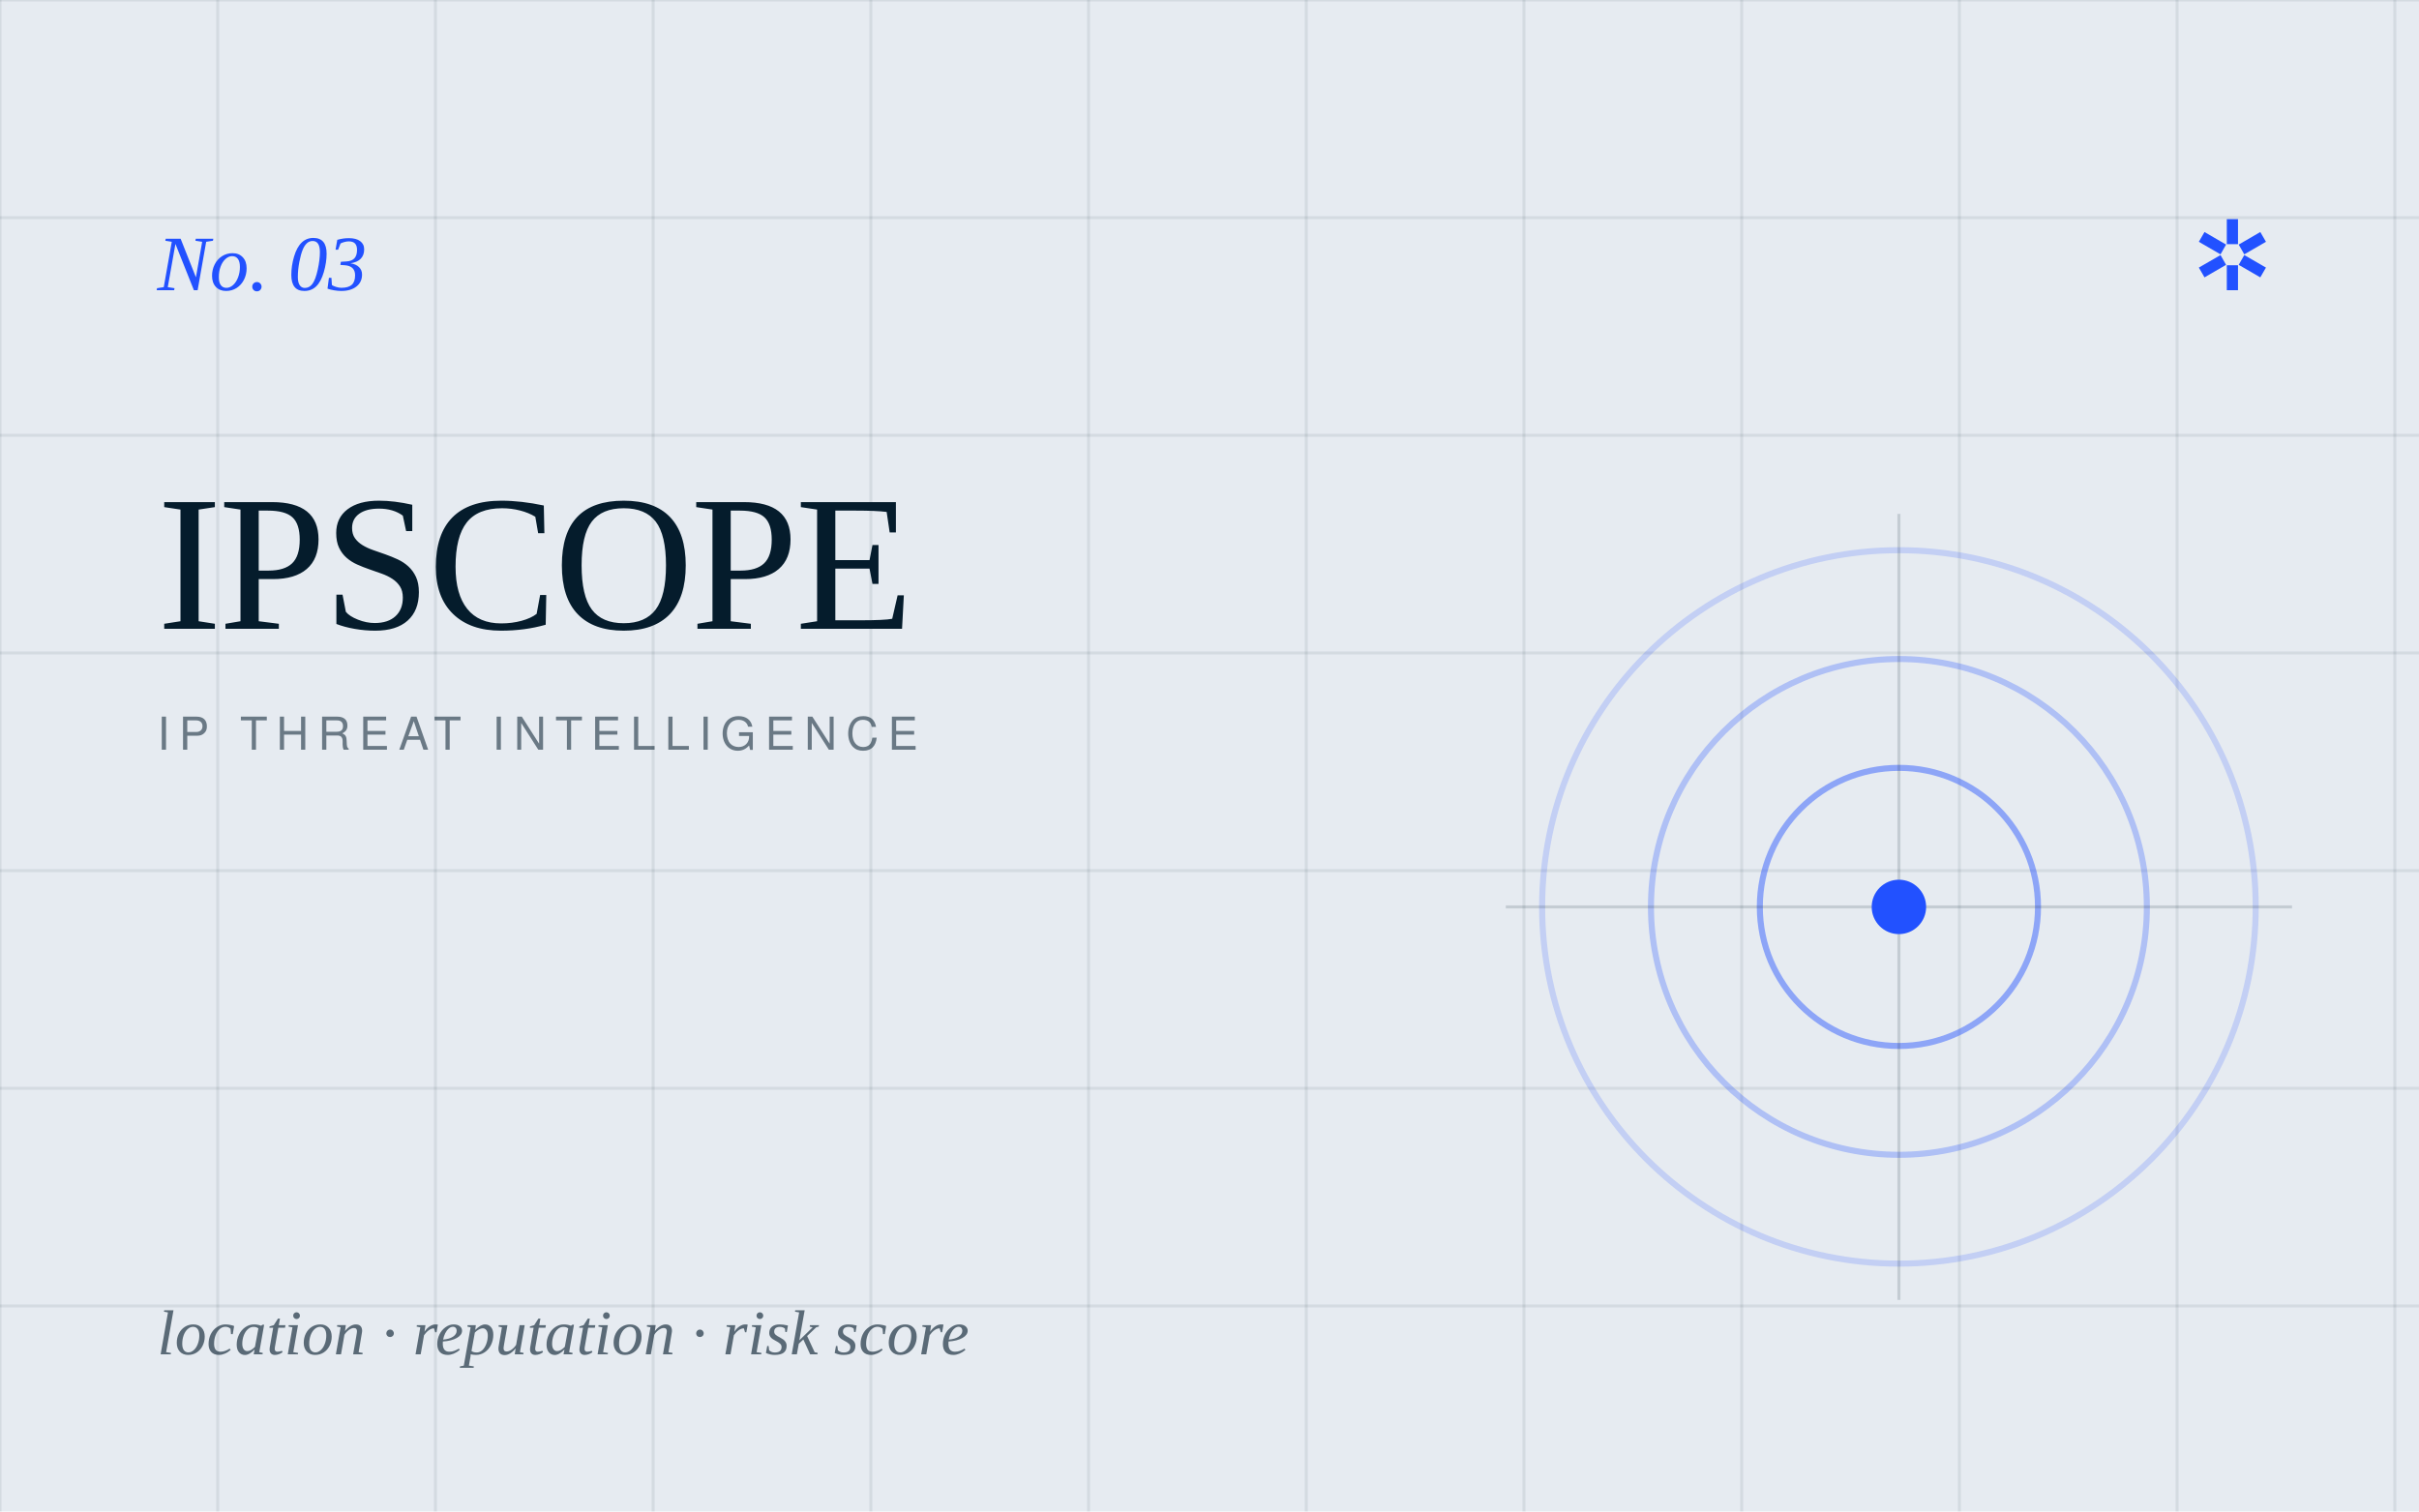
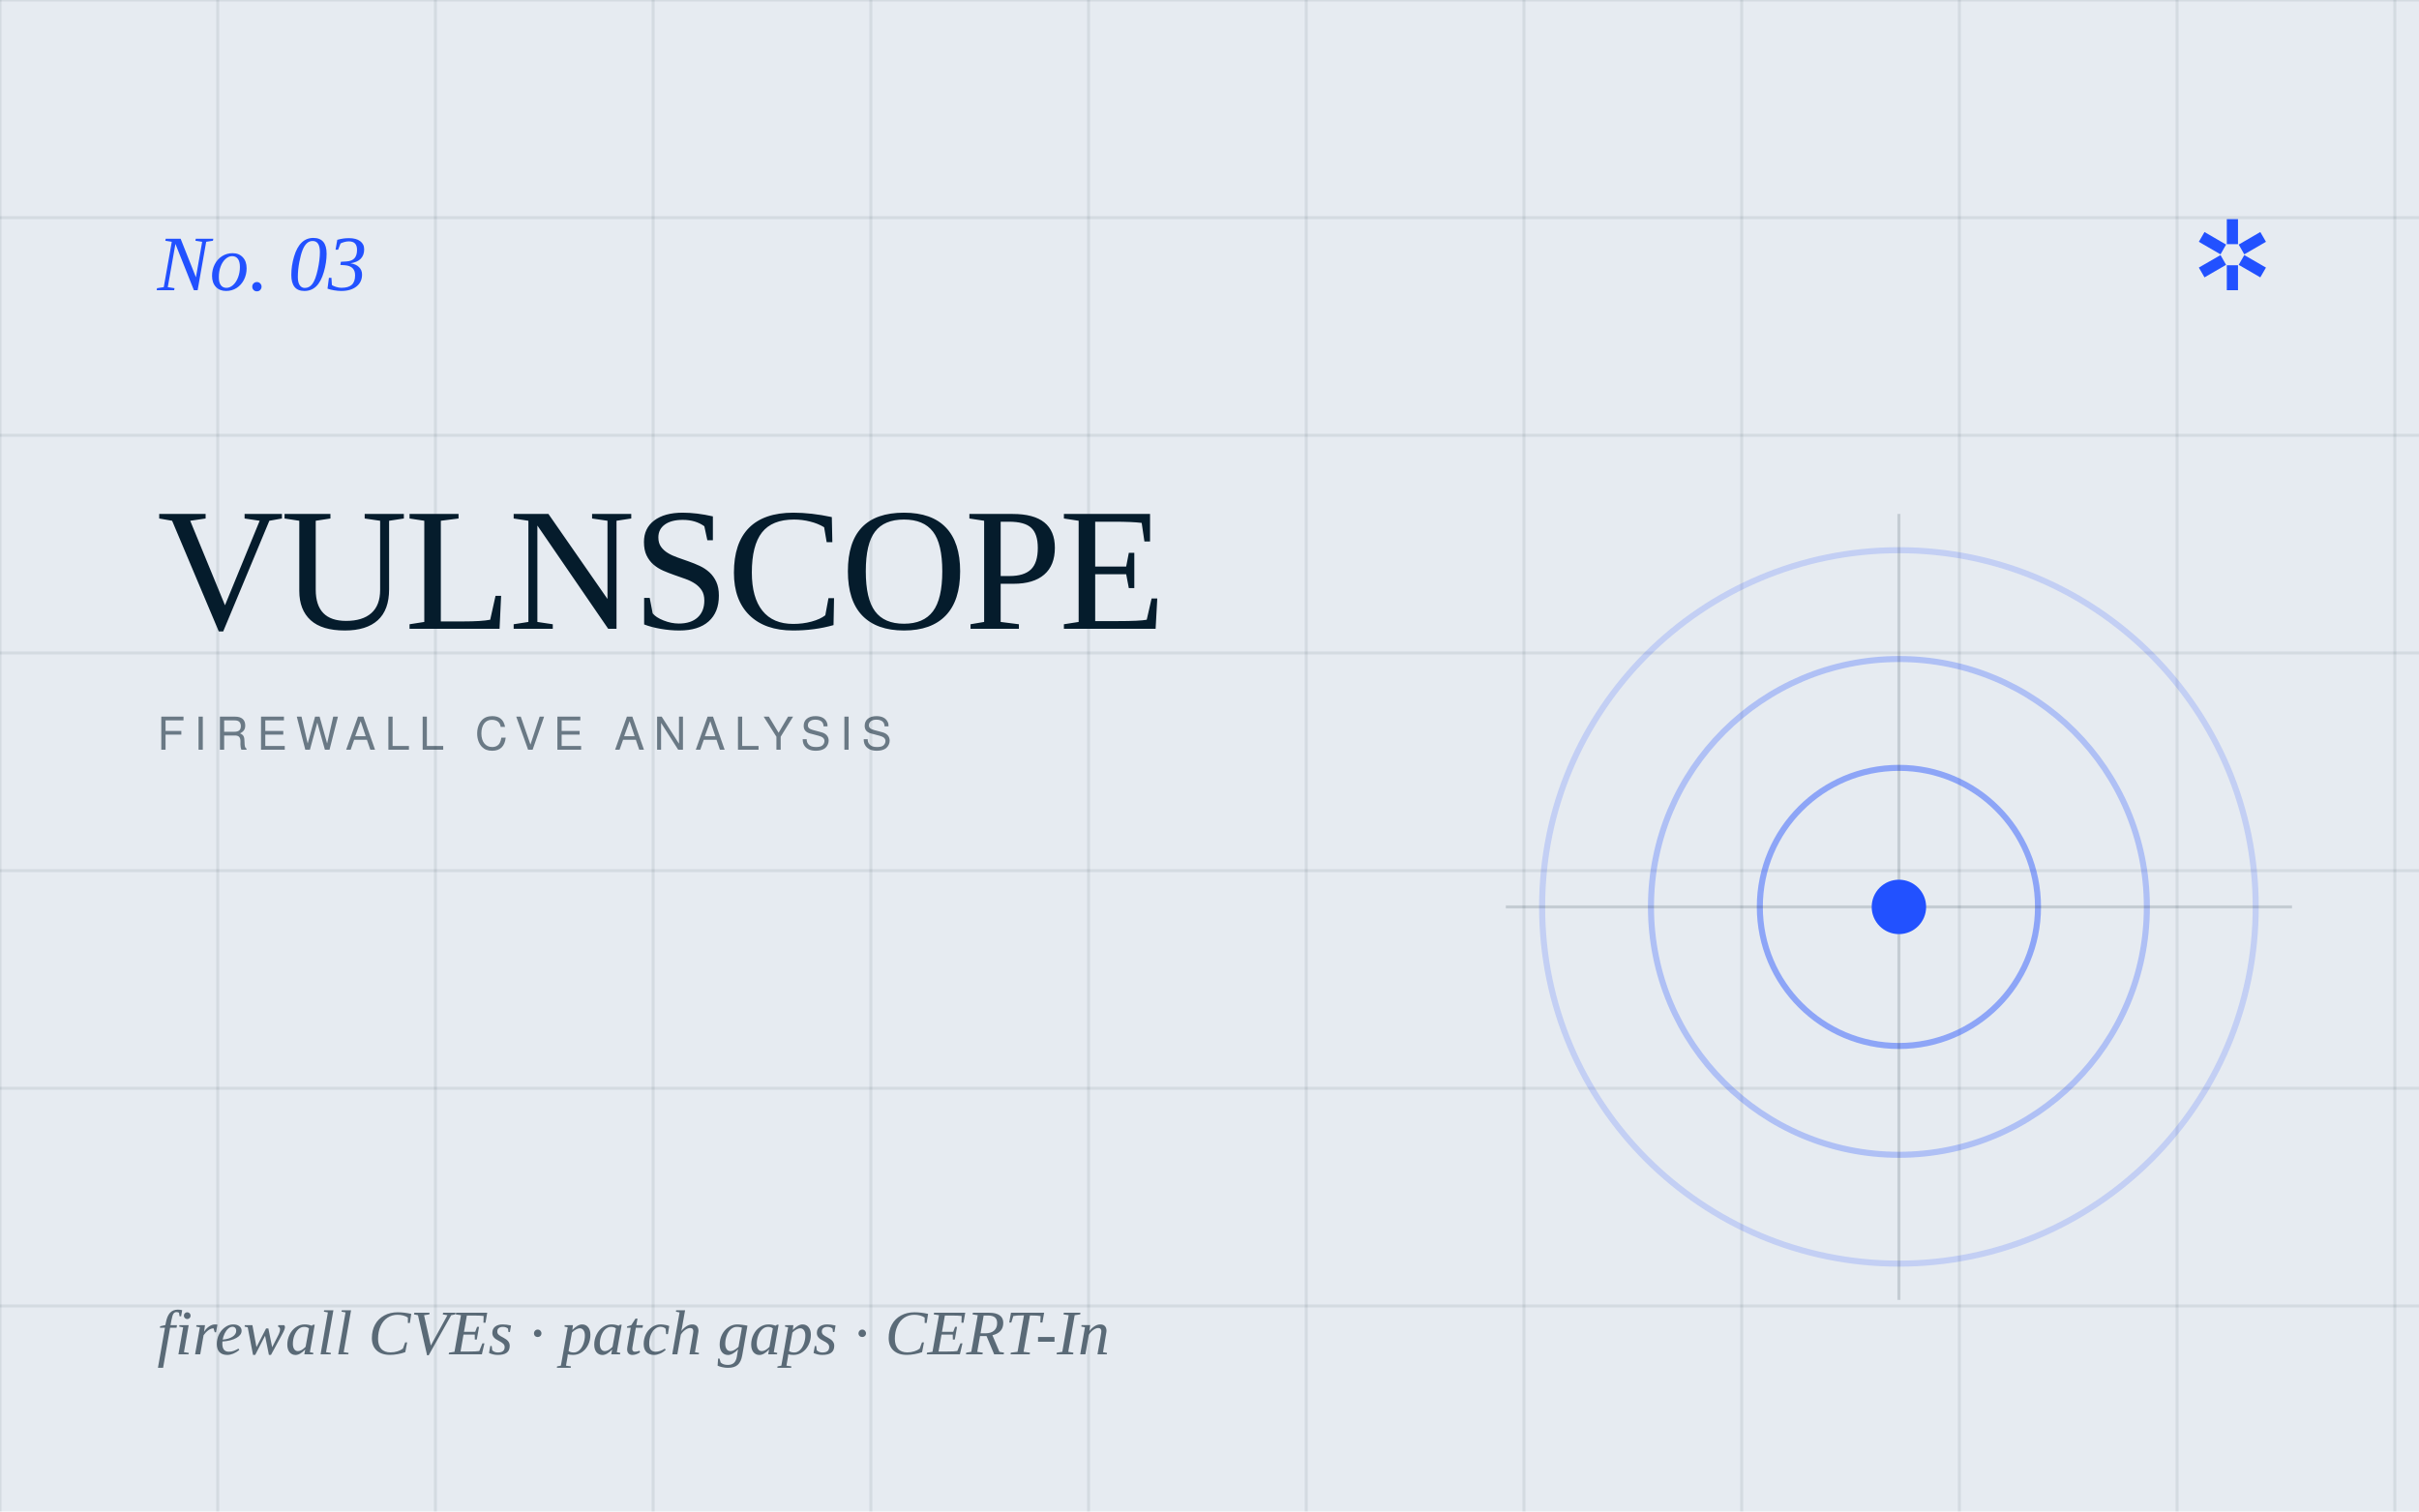
<svg xmlns="http://www.w3.org/2000/svg" viewBox="0 0 800 500" font-family="Georgia, 'Times New Roman', serif">
  <rect width="800" height="500" fill="#E6EBF1" />
  <g stroke="#051C2C" stroke-opacity="0.08" stroke-width="1">
    <line x1="0" y1="0" x2="0" y2="500" />
    <line x1="72" y1="0" x2="72" y2="500" />
    <line x1="144" y1="0" x2="144" y2="500" />
    <line x1="216" y1="0" x2="216" y2="500" />
    <line x1="288" y1="0" x2="288" y2="500" />
    <line x1="360" y1="0" x2="360" y2="500" />
    <line x1="432" y1="0" x2="432" y2="500" />
    <line x1="504" y1="0" x2="504" y2="500" />
    <line x1="576" y1="0" x2="576" y2="500" />
    <line x1="648" y1="0" x2="648" y2="500" />
    <line x1="720" y1="0" x2="720" y2="500" />
    <line x1="792" y1="0" x2="792" y2="500" />
    <line x1="0" y1="0" x2="800" y2="0" />
    <line x1="0" y1="72" x2="800" y2="72" />
    <line x1="0" y1="144" x2="800" y2="144" />
    <line x1="0" y1="216" x2="800" y2="216" />
    <line x1="0" y1="288" x2="800" y2="288" />
    <line x1="0" y1="360" x2="800" y2="360" />
    <line x1="0" y1="432" x2="800" y2="432" />
  </g>
  <g transform="translate(628,300)">
    <circle r="118" fill="none" stroke="#2251FF" stroke-opacity="0.18" stroke-width="2" />
    <circle r="82" fill="none" stroke="#2251FF" stroke-opacity="0.28" stroke-width="2" />
    <circle r="46" fill="none" stroke="#2251FF" stroke-opacity="0.45" stroke-width="2" />
    <line x1="-130" y1="0" x2="130" y2="0" stroke="#051C2C" stroke-opacity="0.15" stroke-width="1" />
    <line x1="0" y1="-130" x2="0" y2="130" stroke="#051C2C" stroke-opacity="0.15" stroke-width="1" />
    <circle r="9" fill="#2251FF" />
  </g>
  <text x="52" y="96" font-size="26" font-style="italic" fill="#2251FF">No. 03</text>
-   <text x="52" y="208" font-size="64" letter-spacing="-1" fill="#051C2C">IPSCOPE</text>
-   <text x="52" y="248" font-family="Helvetica, Arial, sans-serif" font-size="15" letter-spacing="3" fill="#051C2C" fill-opacity="0.55">IP THREAT INTELLIGENCE</text>
-   <text x="52" y="448" font-size="21" font-style="italic" fill="#051C2C" fill-opacity="0.62">location · reputation · risk score</text>
+   <text x="52" y="208" font-size="58" letter-spacing="-1" fill="#051C2C">VULNSCOPE</text>
+   <text x="52" y="248" font-family="Helvetica, Arial, sans-serif" font-size="15" letter-spacing="3" fill="#051C2C" fill-opacity="0.55">FIREWALL CVE ANALYSIS</text>
+   <text x="52" y="448" font-size="21" font-style="italic" fill="#051C2C" fill-opacity="0.62">firewall CVEs · patch gaps · CERT-In</text>
  <text x="726" y="96" font-size="34" fill="#2251FF">✲</text>
</svg>
